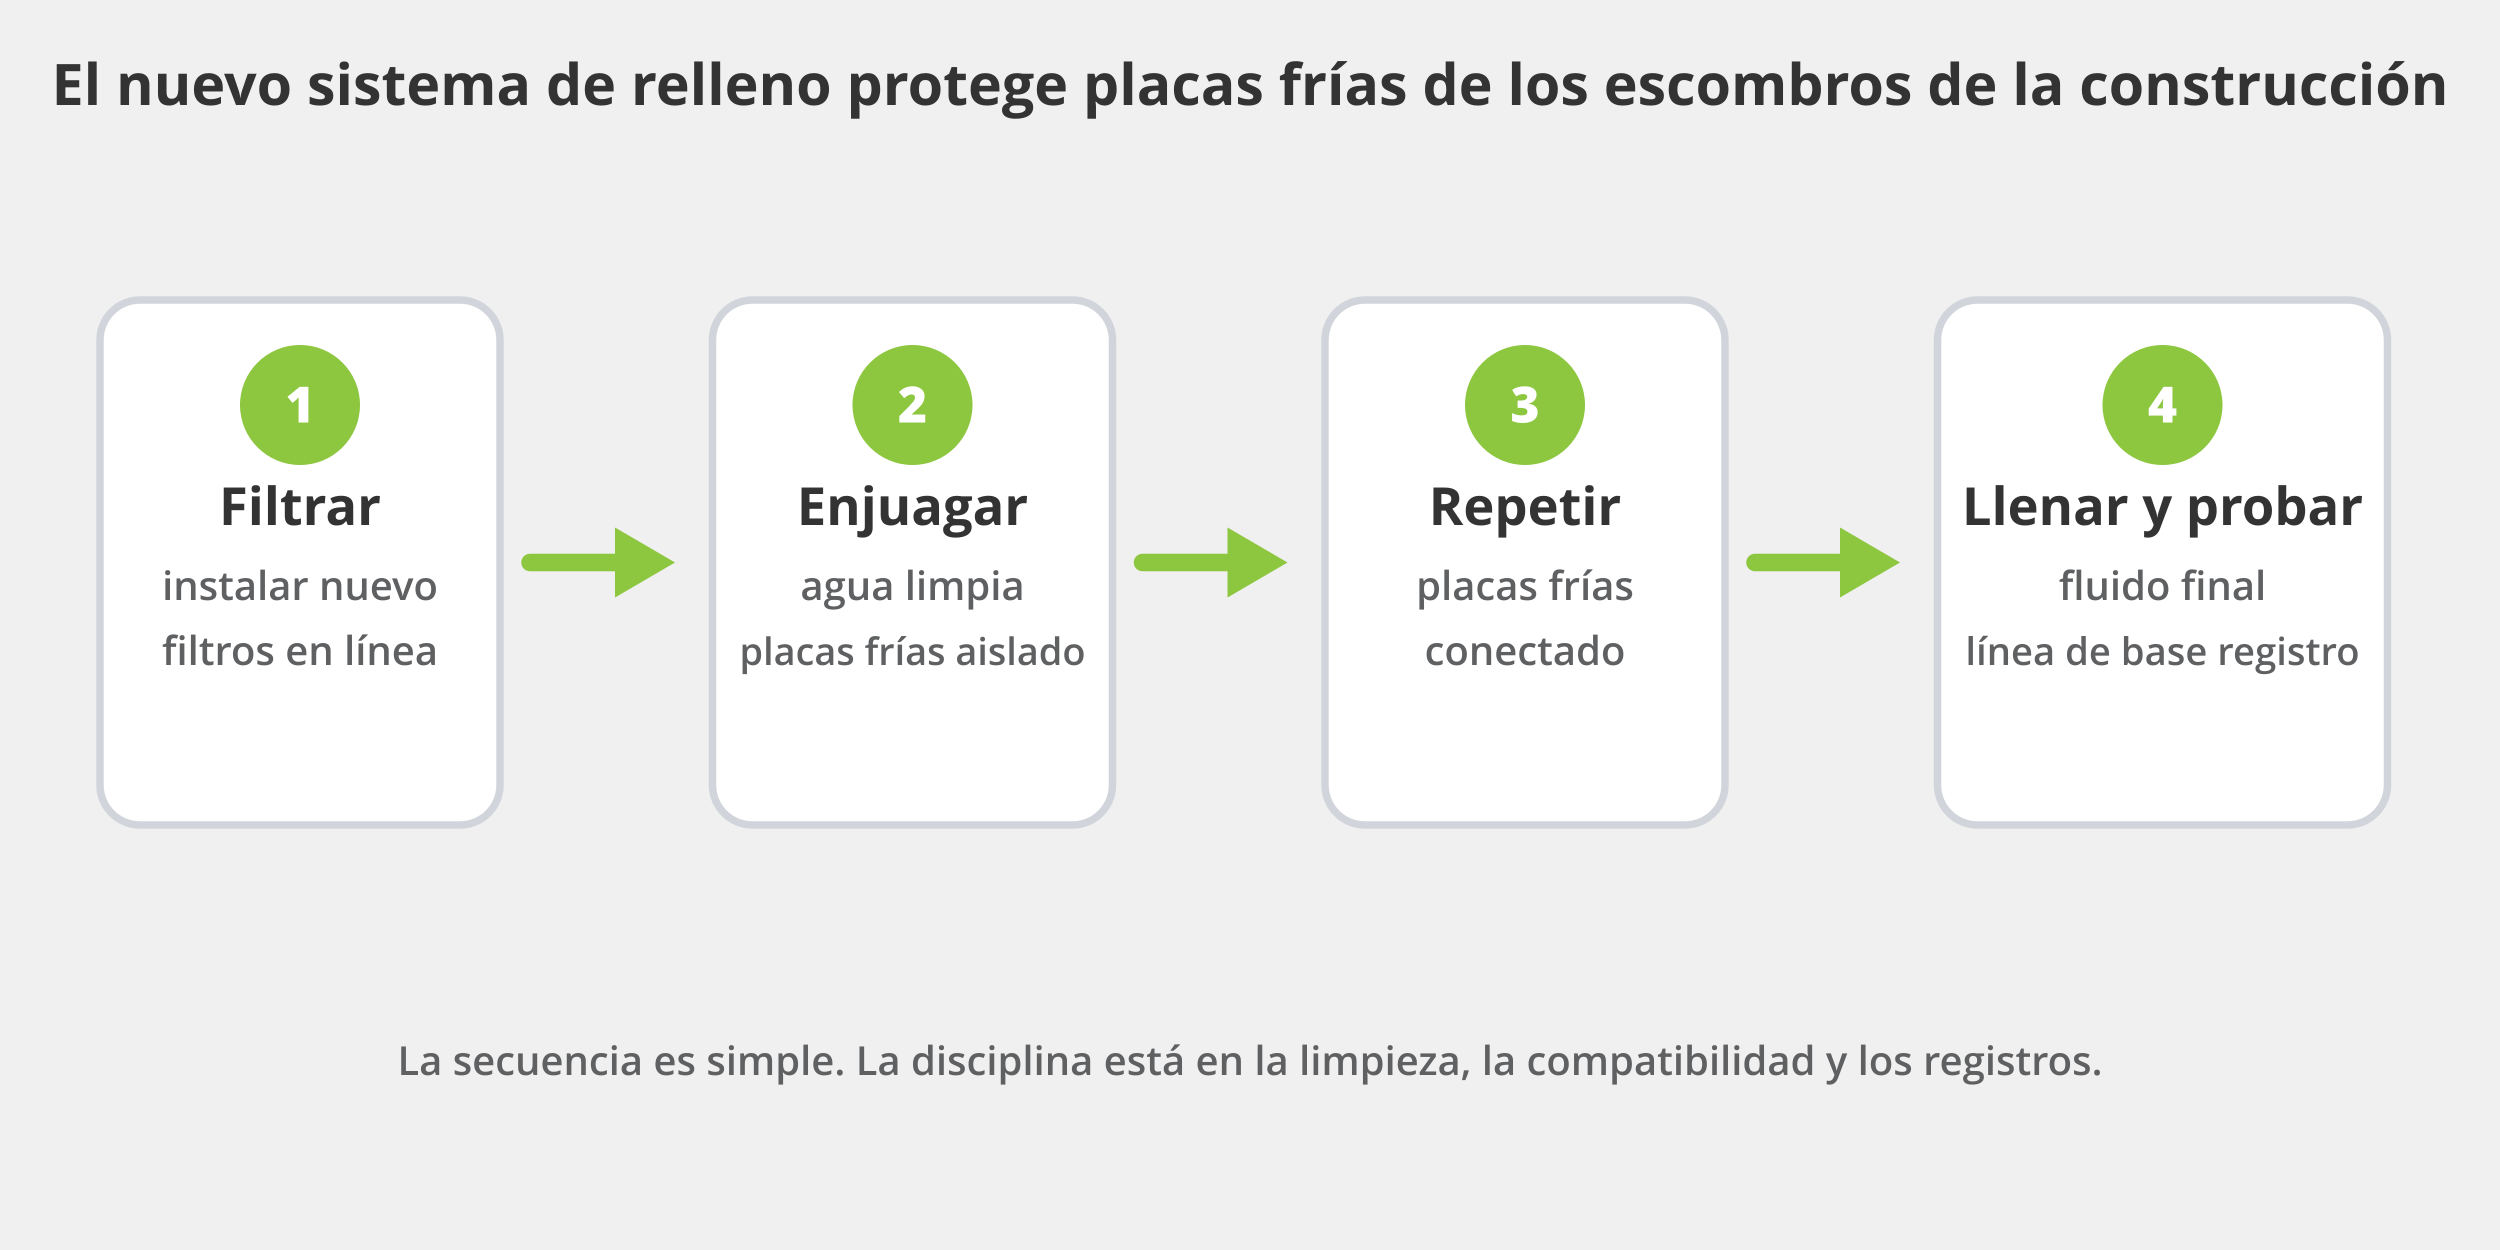
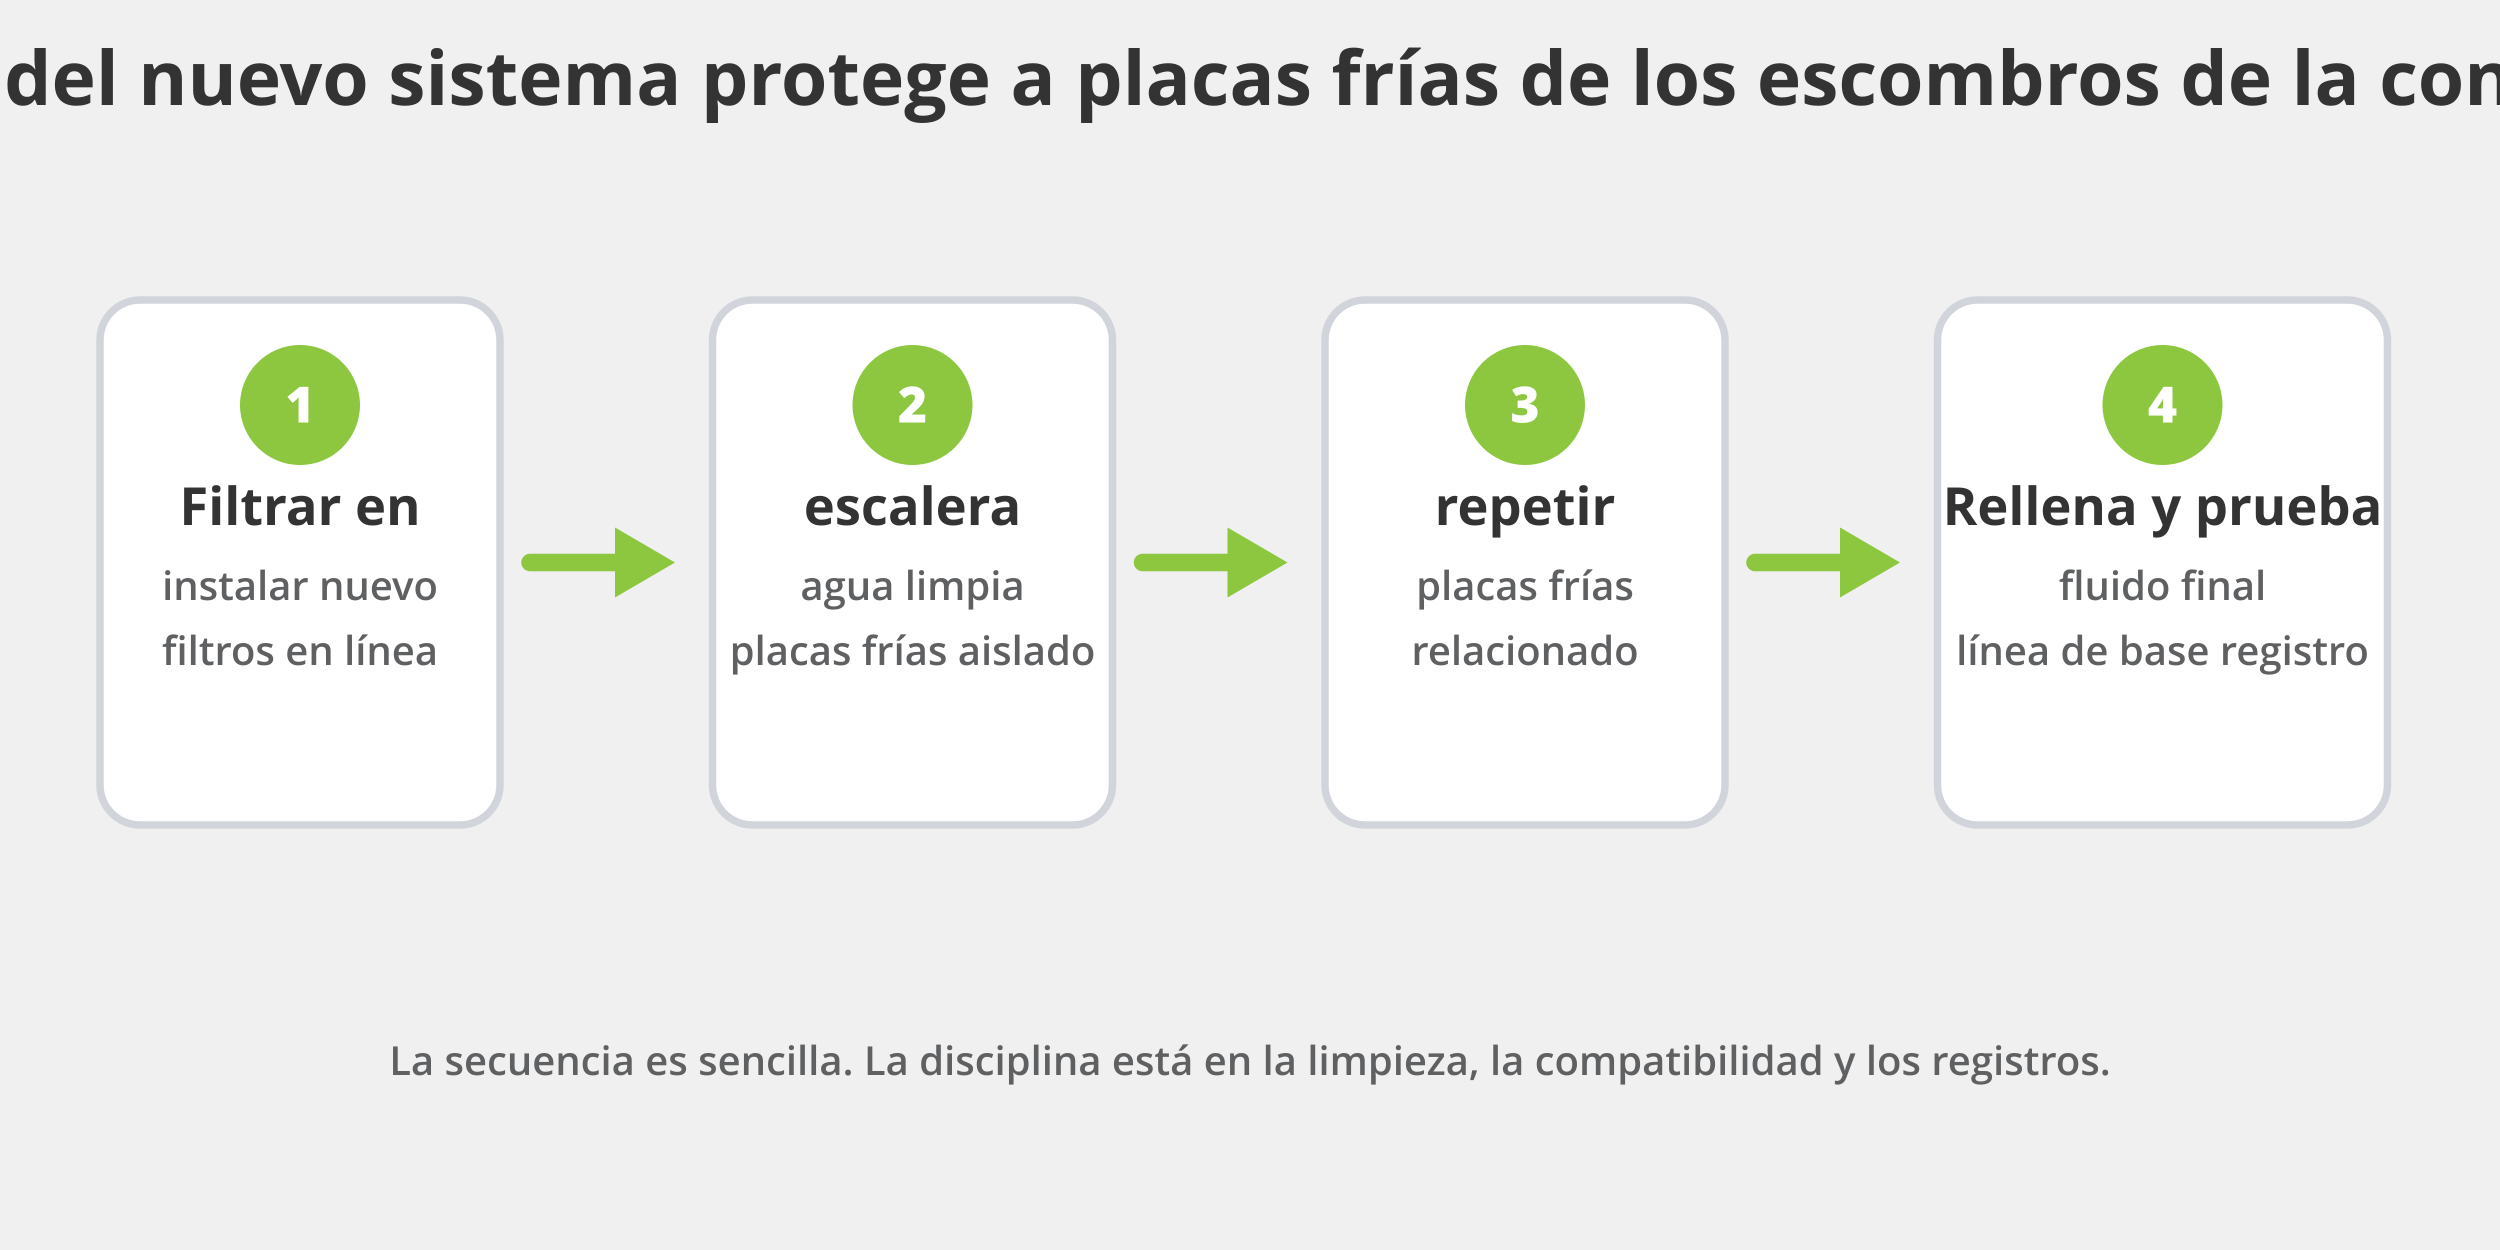
- <svg xmlns="http://www.w3.org/2000/svg" viewBox="0 0 1000 500" role="img" aria-label="Nueva secuencia de limpieza y llenado del sistema.">
+ <svg xmlns="http://www.w3.org/2000/svg" viewBox="0 0 1000 500" role="img" aria-label="Nueva secuencia de limpieza y llenado del sistema">
  <style>.title{font:700 30px Open Sans,Arial;fill:#333}.h{font:700 21px Open Sans,Arial;fill:#333}.body{font:600 16px Open Sans,Arial;fill:#5F6062}.step{fill:#fff;stroke:#d1d5db;stroke-width:3;rx:16}.num{fill:#8DC63F}.numt{font:800 20px Open Sans,Arial;fill:#fff}.arrowLine{fill:none;stroke:#8DC63F;stroke-width:7;stroke-linecap:round}.arrowHead{fill:#8DC63F}</style>
-   <text x="500" y="42" text-anchor="middle" class="title" style="font-size: 22.92px;">El nuevo sistema de relleno protege placas frías de los escombros de la construcción</text>
+   <text x="500" y="42" text-anchor="middle" class="title">El relleno del nuevo sistema protege a placas frías de los escombros de la construcción</text>
  <g transform="translate(40 120)">
    <rect width="160" height="210" class="step" />
    <circle cx="80" cy="42" r="24" class="num" />
    <text x="80" y="49" text-anchor="middle" class="numt">1</text>
-     <text x="80" y="90" text-anchor="middle" class="h">Filtrar</text>
+     <text x="80" y="90" text-anchor="middle" class="h">Filtrar en</text>
    <text x="80" y="120" text-anchor="middle" class="body">instalar nuevo</text>
    <text x="80" y="146" text-anchor="middle" class="body">filtros en línea</text>
  </g>
  <path d="M212 225 H246" class="arrowLine" />
  <polygon points="270,225 246,211 246,239" class="arrowHead" />
  <g transform="translate(285 120)">
    <rect width="160" height="210" class="step" />
    <circle cx="80" cy="42" r="24" class="num" />
    <text x="80" y="49" text-anchor="middle" class="numt">2</text>
-     <text x="80" y="90" text-anchor="middle" class="h">Enjuagar</text>
+     <text x="80" y="90" text-anchor="middle" class="h">escalera</text>
    <text x="80" y="120" text-anchor="middle" class="body">agua limpia</text>
-     <text x="80" y="146" text-anchor="middle" class="body" style="font-size: 15.14px;">placas frías aislado</text>
+     <text x="80" y="146" text-anchor="middle" class="body">placas frías aislado</text>
  </g>
  <path d="M457 225 H491" class="arrowLine" />
  <polygon points="515,225 491,211 491,239" class="arrowHead" />
  <g transform="translate(530 120)">
    <rect width="160" height="210" class="step" />
    <circle cx="80" cy="42" r="24" class="num" />
    <text x="80" y="49" text-anchor="middle" class="numt">3</text>
-     <text x="80" y="90" text-anchor="middle" class="h">Repetir</text>
+     <text x="80" y="90" text-anchor="middle" class="h">repetir</text>
    <text x="80" y="120" text-anchor="middle" class="body">placas frías</text>
-     <text x="80" y="146" text-anchor="middle" class="body">conectado</text>
+     <text x="80" y="146" text-anchor="middle" class="body">relacionado</text>
  </g>
  <path d="M702 225 H736" class="arrowLine" />
  <polygon points="760,225 736,211 736,239" class="arrowHead" />
  <g transform="translate(775 120)">
    <rect width="180" height="210" class="step" />
    <circle cx="90" cy="42" r="24" class="num" />
    <text x="90" y="49" text-anchor="middle" class="numt">4</text>
-     <text x="90" y="90" text-anchor="middle" class="h">Llenar y probar</text>
+     <text x="90" y="90" text-anchor="middle" class="h">Rellena y prueba</text>
    <text x="90" y="120" text-anchor="middle" class="body">fluido final</text>
-     <text x="90" y="146" text-anchor="middle" class="body" style="font-size: 15.28px;">línea de base registro</text>
+     <text x="90" y="146" text-anchor="middle" class="body">línea de base registro</text>
  </g>
-   <text x="500" y="430" text-anchor="middle" class="body">La secuencia es simple. La disciplina está en la limpieza, la compatibilidad y los registros.</text>
+   <text x="500" y="430" text-anchor="middle" class="body">La secuencia es sencilla. La disciplina está en la limpieza, la compatibilidad y los registros.</text>
</svg>
